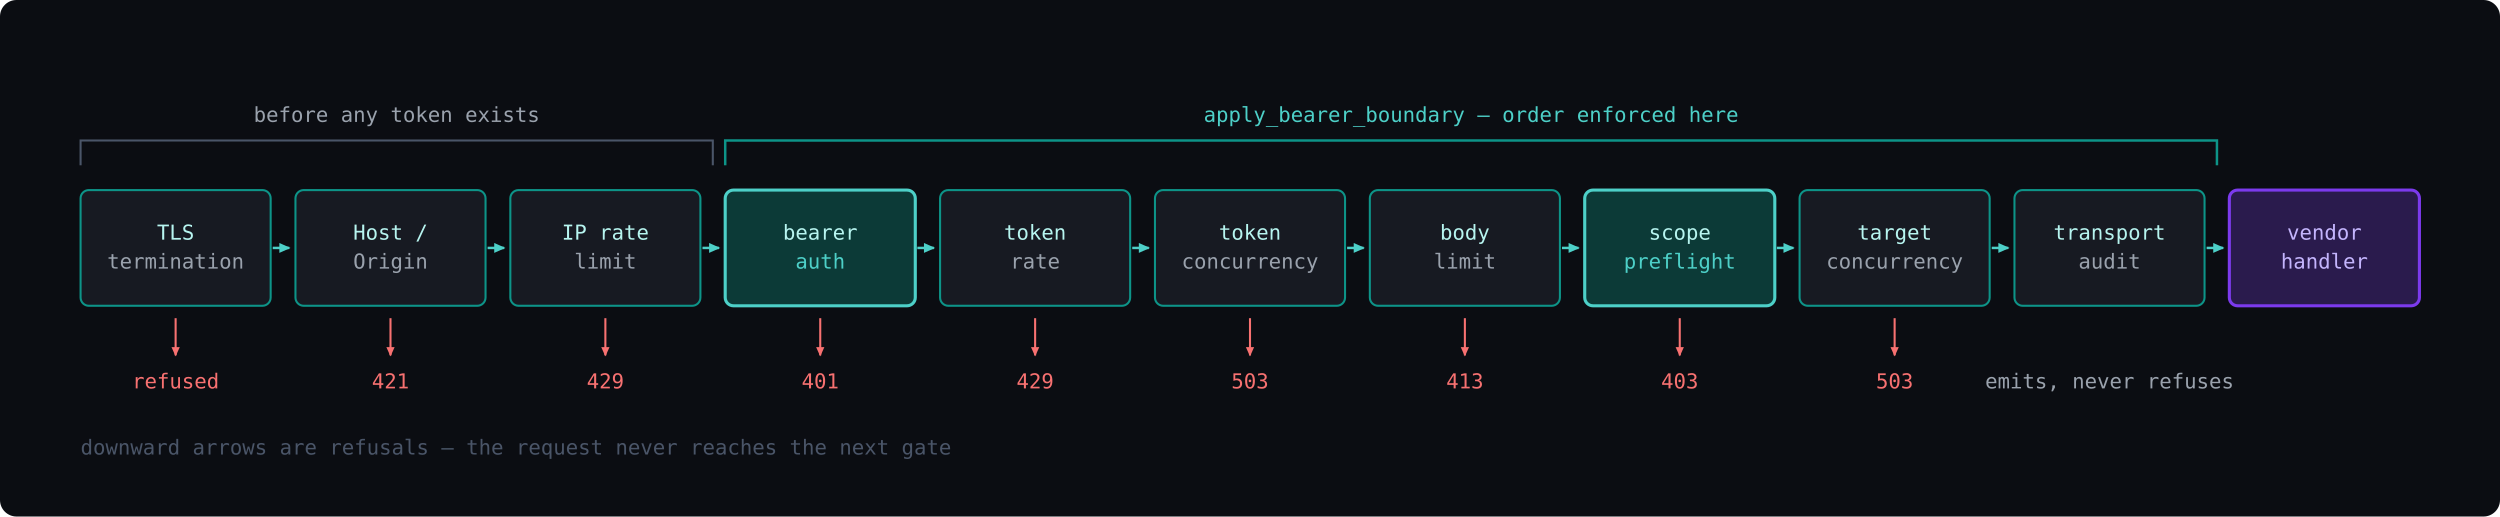
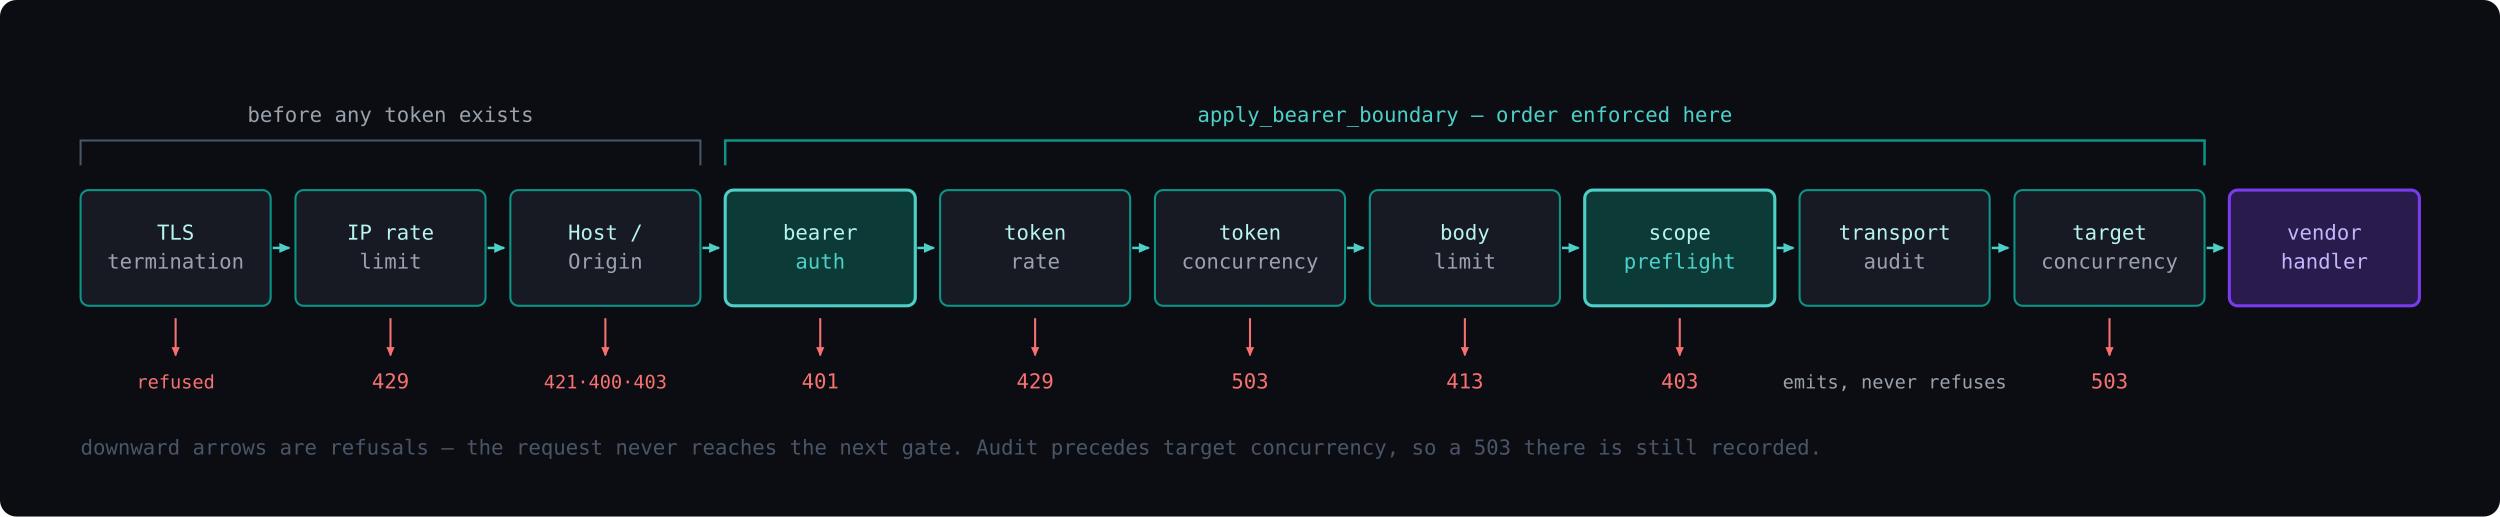
- <svg xmlns="http://www.w3.org/2000/svg" viewBox="0 0 1210 250" width="1210" height="250" role="img" aria-label="The ordered gate chain a tools/call passes through, each with the status code it refuses with">
+ <svg xmlns="http://www.w3.org/2000/svg" viewBox="0 0 1210 250" width="1210" height="250" role="img" aria-label="The ordered gate chain a tools/call passes through: TLS, IP rate limit, Host and Origin, bearer auth, token rate, token concurrency, body limit, scope preflight, transport audit, target concurrency, then the vendor handler, each with the status it refuses with">
  <defs>
    <marker id="a3" viewBox="0 0 10 10" refX="8" refY="5" markerWidth="5" markerHeight="5" orient="auto-start-reverse">
      <path d="M0,1 L9,5 L0,9 z" fill="#4DD0C8" />
    </marker>
    <marker id="a4" viewBox="0 0 10 10" refX="8" refY="5" markerWidth="5" markerHeight="5" orient="auto-start-reverse">
      <path d="M0,1 L9,5 L0,9 z" fill="#F87171" />
    </marker>
    <style>.m { font-family: ui-monospace, SFMono-Regular, Menlo, Consolas, monospace; }</style>
  </defs>
  <rect x="0" y="0" width="1210" height="250" rx="8" fill="#0B0D12" />
  <g transform="translate(15,14)">
-     <path d="M24,66 L24,54 L330,54 L330,66" fill="none" stroke="#4A5568" stroke-width="1" />
-     <text class="m" x="177" y="45" text-anchor="middle" font-size="10" fill="#9AA2AD">before any token exists</text>
-     <path d="M336,66 L336,54 L1058,54 L1058,66" fill="none" stroke="#0D9488" stroke-width="1.2" />
-     <text class="m" x="697" y="45" text-anchor="middle" font-size="10" fill="#4DD0C8">apply_bearer_boundary — order enforced here</text>
+     <path d="M24,66 L24,54 L324,54 L324,66" fill="none" stroke="#4A5568" stroke-width="1" />
+     <text class="m" x="174" y="45" text-anchor="middle" font-size="10" fill="#9AA2AD">before any token exists</text>
+     <path d="M336,66 L336,54 L1052,54 L1052,66" fill="none" stroke="#0D9488" stroke-width="1.2" />
+     <text class="m" x="694" y="45" text-anchor="middle" font-size="10" fill="#4DD0C8">apply_bearer_boundary — order enforced here</text>
    <rect x="24" y="78" width="92" height="56" rx="4" fill="#171A22" stroke="#0D9488" stroke-width="1" />
    <text class="m" x="70" y="102" text-anchor="middle" font-size="10" fill="#B7F5F0">TLS</text>
    <text class="m" x="70" y="116" text-anchor="middle" font-size="10" fill="#9AA2AD">termination</text>
    <line x1="70" y1="140" x2="70" y2="158" stroke="#F87171" stroke-width="1" marker-end="url(#a4)" />
-     <text class="m" x="70" y="174" text-anchor="middle" font-size="10" fill="#F87171">refused</text>
+     <text class="m" x="70" y="174" text-anchor="middle" font-size="9" fill="#F87171">refused</text>
    <rect x="128" y="78" width="92" height="56" rx="4" fill="#171A22" stroke="#0D9488" stroke-width="1" />
-     <text class="m" x="174" y="102" text-anchor="middle" font-size="10" fill="#B7F5F0">Host /</text>
-     <text class="m" x="174" y="116" text-anchor="middle" font-size="10" fill="#9AA2AD">Origin</text>
+     <text class="m" x="174" y="102" text-anchor="middle" font-size="10" fill="#B7F5F0">IP rate</text>
+     <text class="m" x="174" y="116" text-anchor="middle" font-size="10" fill="#9AA2AD">limit</text>
    <line x1="174" y1="140" x2="174" y2="158" stroke="#F87171" stroke-width="1" marker-end="url(#a4)" />
-     <text class="m" x="174" y="174" text-anchor="middle" font-size="10" fill="#F87171">421</text>
+     <text class="m" x="174" y="174" text-anchor="middle" font-size="10" fill="#F87171">429</text>
    <rect x="232" y="78" width="92" height="56" rx="4" fill="#171A22" stroke="#0D9488" stroke-width="1" />
-     <text class="m" x="278" y="102" text-anchor="middle" font-size="10" fill="#B7F5F0">IP rate</text>
-     <text class="m" x="278" y="116" text-anchor="middle" font-size="10" fill="#9AA2AD">limit</text>
+     <text class="m" x="278" y="102" text-anchor="middle" font-size="10" fill="#B7F5F0">Host /</text>
+     <text class="m" x="278" y="116" text-anchor="middle" font-size="10" fill="#9AA2AD">Origin</text>
    <line x1="278" y1="140" x2="278" y2="158" stroke="#F87171" stroke-width="1" marker-end="url(#a4)" />
-     <text class="m" x="278" y="174" text-anchor="middle" font-size="10" fill="#F87171">429</text>
+     <text class="m" x="278" y="174" text-anchor="middle" font-size="9" fill="#F87171">421·400·403</text>
    <rect x="336" y="78" width="92" height="56" rx="4" fill="#0C3A37" stroke="#4DD0C8" stroke-width="1.5" />
    <text class="m" x="382" y="102" text-anchor="middle" font-size="10" fill="#B7F5F0">bearer</text>
    <text class="m" x="382" y="116" text-anchor="middle" font-size="10" fill="#4DD0C8">auth</text>
    <line x1="382" y1="140" x2="382" y2="158" stroke="#F87171" stroke-width="1" marker-end="url(#a4)" />
    <text class="m" x="382" y="174" text-anchor="middle" font-size="10" fill="#F87171">401</text>
    <rect x="440" y="78" width="92" height="56" rx="4" fill="#171A22" stroke="#0D9488" stroke-width="1" />
    <text class="m" x="486" y="102" text-anchor="middle" font-size="10" fill="#B7F5F0">token</text>
    <text class="m" x="486" y="116" text-anchor="middle" font-size="10" fill="#9AA2AD">rate</text>
    <line x1="486" y1="140" x2="486" y2="158" stroke="#F87171" stroke-width="1" marker-end="url(#a4)" />
    <text class="m" x="486" y="174" text-anchor="middle" font-size="10" fill="#F87171">429</text>
    <rect x="544" y="78" width="92" height="56" rx="4" fill="#171A22" stroke="#0D9488" stroke-width="1" />
    <text class="m" x="590" y="102" text-anchor="middle" font-size="10" fill="#B7F5F0">token</text>
    <text class="m" x="590" y="116" text-anchor="middle" font-size="10" fill="#9AA2AD">concurrency</text>
    <line x1="590" y1="140" x2="590" y2="158" stroke="#F87171" stroke-width="1" marker-end="url(#a4)" />
    <text class="m" x="590" y="174" text-anchor="middle" font-size="10" fill="#F87171">503</text>
    <rect x="648" y="78" width="92" height="56" rx="4" fill="#171A22" stroke="#0D9488" stroke-width="1" />
    <text class="m" x="694" y="102" text-anchor="middle" font-size="10" fill="#B7F5F0">body</text>
    <text class="m" x="694" y="116" text-anchor="middle" font-size="10" fill="#9AA2AD">limit</text>
    <line x1="694" y1="140" x2="694" y2="158" stroke="#F87171" stroke-width="1" marker-end="url(#a4)" />
    <text class="m" x="694" y="174" text-anchor="middle" font-size="10" fill="#F87171">413</text>
    <rect x="752" y="78" width="92" height="56" rx="4" fill="#0C3A37" stroke="#4DD0C8" stroke-width="1.5" />
    <text class="m" x="798" y="102" text-anchor="middle" font-size="10" fill="#B7F5F0">scope</text>
    <text class="m" x="798" y="116" text-anchor="middle" font-size="10" fill="#4DD0C8">preflight</text>
    <line x1="798" y1="140" x2="798" y2="158" stroke="#F87171" stroke-width="1" marker-end="url(#a4)" />
    <text class="m" x="798" y="174" text-anchor="middle" font-size="10" fill="#F87171">403</text>
    <rect x="856" y="78" width="92" height="56" rx="4" fill="#171A22" stroke="#0D9488" stroke-width="1" />
-     <text class="m" x="902" y="102" text-anchor="middle" font-size="10" fill="#B7F5F0">target</text>
-     <text class="m" x="902" y="116" text-anchor="middle" font-size="10" fill="#9AA2AD">concurrency</text>
-     <line x1="902" y1="140" x2="902" y2="158" stroke="#F87171" stroke-width="1" marker-end="url(#a4)" />
-     <text class="m" x="902" y="174" text-anchor="middle" font-size="10" fill="#F87171">503</text>
+     <text class="m" x="902" y="102" text-anchor="middle" font-size="10" fill="#B7F5F0">transport</text>
+     <text class="m" x="902" y="116" text-anchor="middle" font-size="10" fill="#9AA2AD">audit</text>
+     <text class="m" x="902" y="174" text-anchor="middle" font-size="9" fill="#9AA2AD">emits, never refuses</text>
    <rect x="960" y="78" width="92" height="56" rx="4" fill="#171A22" stroke="#0D9488" stroke-width="1" />
-     <text class="m" x="1006" y="102" text-anchor="middle" font-size="10" fill="#B7F5F0">transport</text>
-     <text class="m" x="1006" y="116" text-anchor="middle" font-size="10" fill="#9AA2AD">audit</text>
-     <text class="m" x="1006" y="174" text-anchor="middle" font-size="10" fill="#9AA2AD">emits, never refuses</text>
+     <text class="m" x="1006" y="102" text-anchor="middle" font-size="10" fill="#B7F5F0">target</text>
+     <text class="m" x="1006" y="116" text-anchor="middle" font-size="10" fill="#9AA2AD">concurrency</text>
+     <line x1="1006" y1="140" x2="1006" y2="158" stroke="#F87171" stroke-width="1" marker-end="url(#a4)" />
+     <text class="m" x="1006" y="174" text-anchor="middle" font-size="10" fill="#F87171">503</text>
    <rect x="1064" y="78" width="92" height="56" rx="4" fill="#2A1B4D" stroke="#7C3AED" stroke-width="1.5" />
    <text class="m" x="1110" y="102" text-anchor="middle" font-size="10" fill="#C4B5FD">vendor</text>
    <text class="m" x="1110" y="116" text-anchor="middle" font-size="10" fill="#C4B5FD">handler</text>
    <g stroke="#4DD0C8" stroke-width="1.2" marker-end="url(#a3)">
      <line x1="117" y1="106" x2="125" y2="106" />
      <line x1="221" y1="106" x2="229" y2="106" />
      <line x1="325" y1="106" x2="333" y2="106" />
      <line x1="429" y1="106" x2="437" y2="106" />
      <line x1="533" y1="106" x2="541" y2="106" />
      <line x1="637" y1="106" x2="645" y2="106" />
      <line x1="741" y1="106" x2="749" y2="106" />
      <line x1="845" y1="106" x2="853" y2="106" />
      <line x1="949" y1="106" x2="957" y2="106" />
      <line x1="1053" y1="106" x2="1061" y2="106" />
    </g>
-     <text class="m" x="24" y="206" font-size="10" fill="#4A5568">downward arrows are refusals — the request never reaches the next gate</text>
+     <text class="m" x="24" y="206" font-size="10" fill="#4A5568">downward arrows are refusals — the request never reaches the next gate. Audit precedes target concurrency, so a 503 there is still recorded.</text>
  </g>
</svg>
